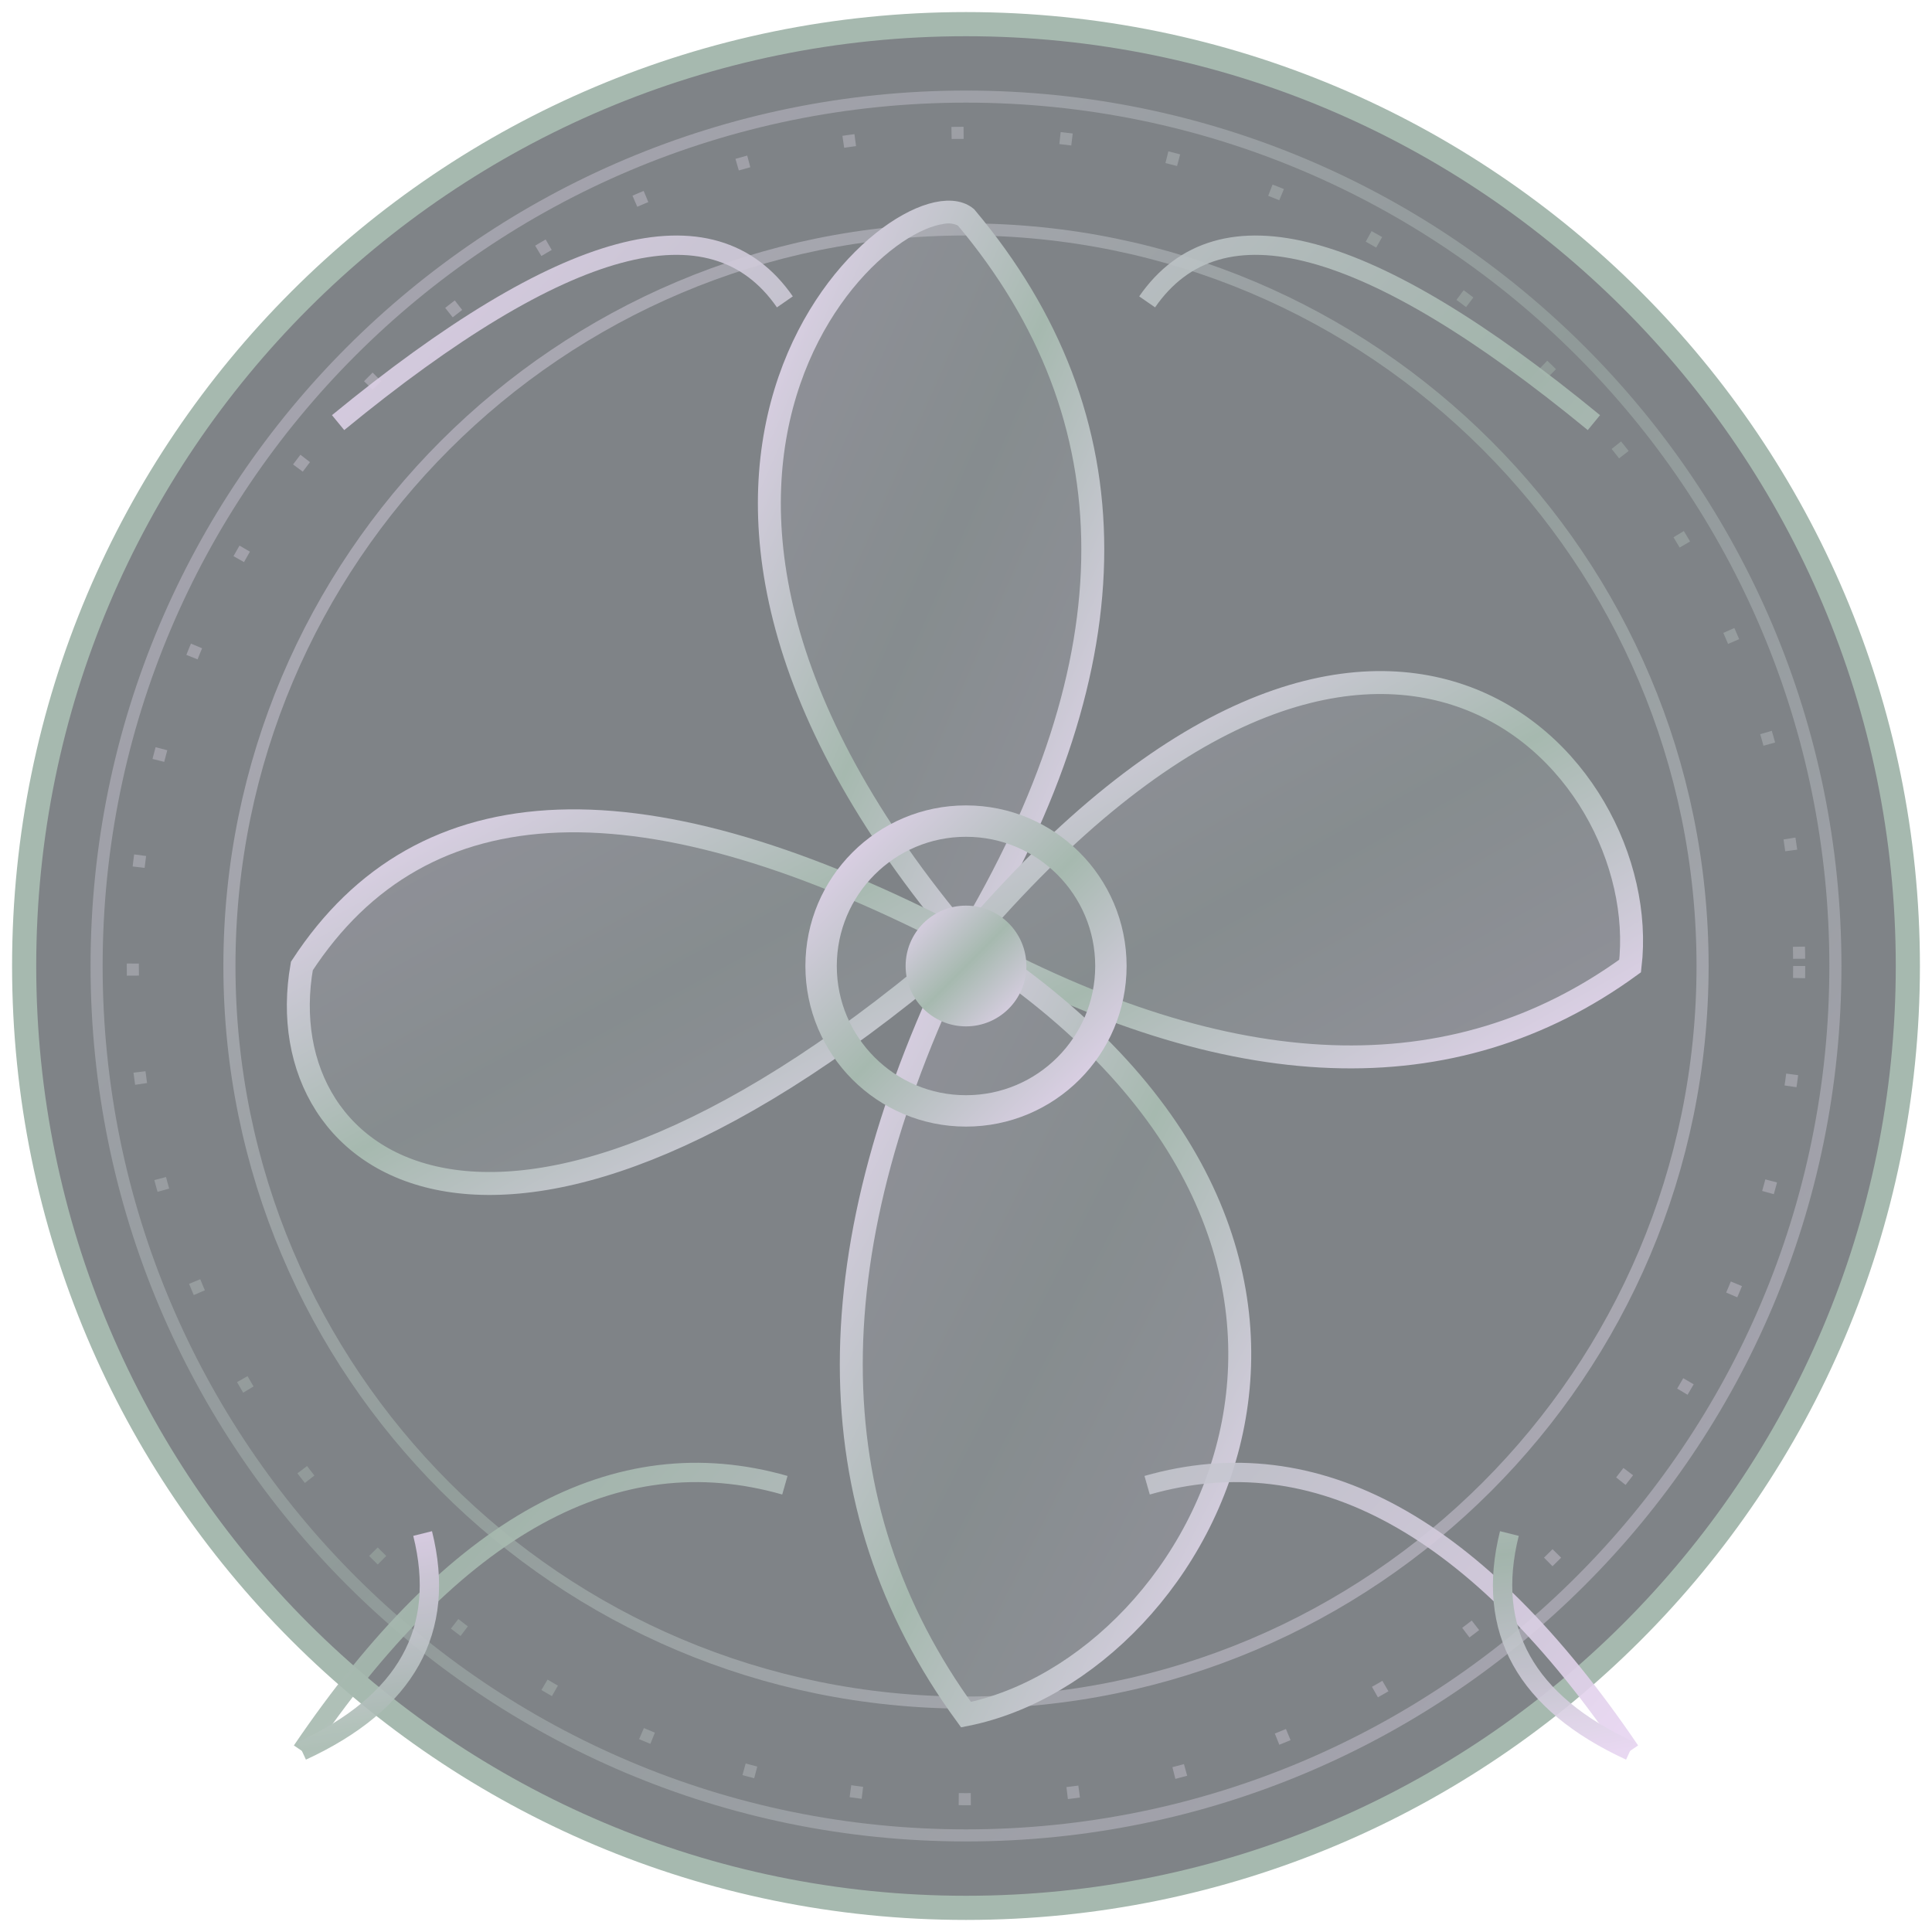
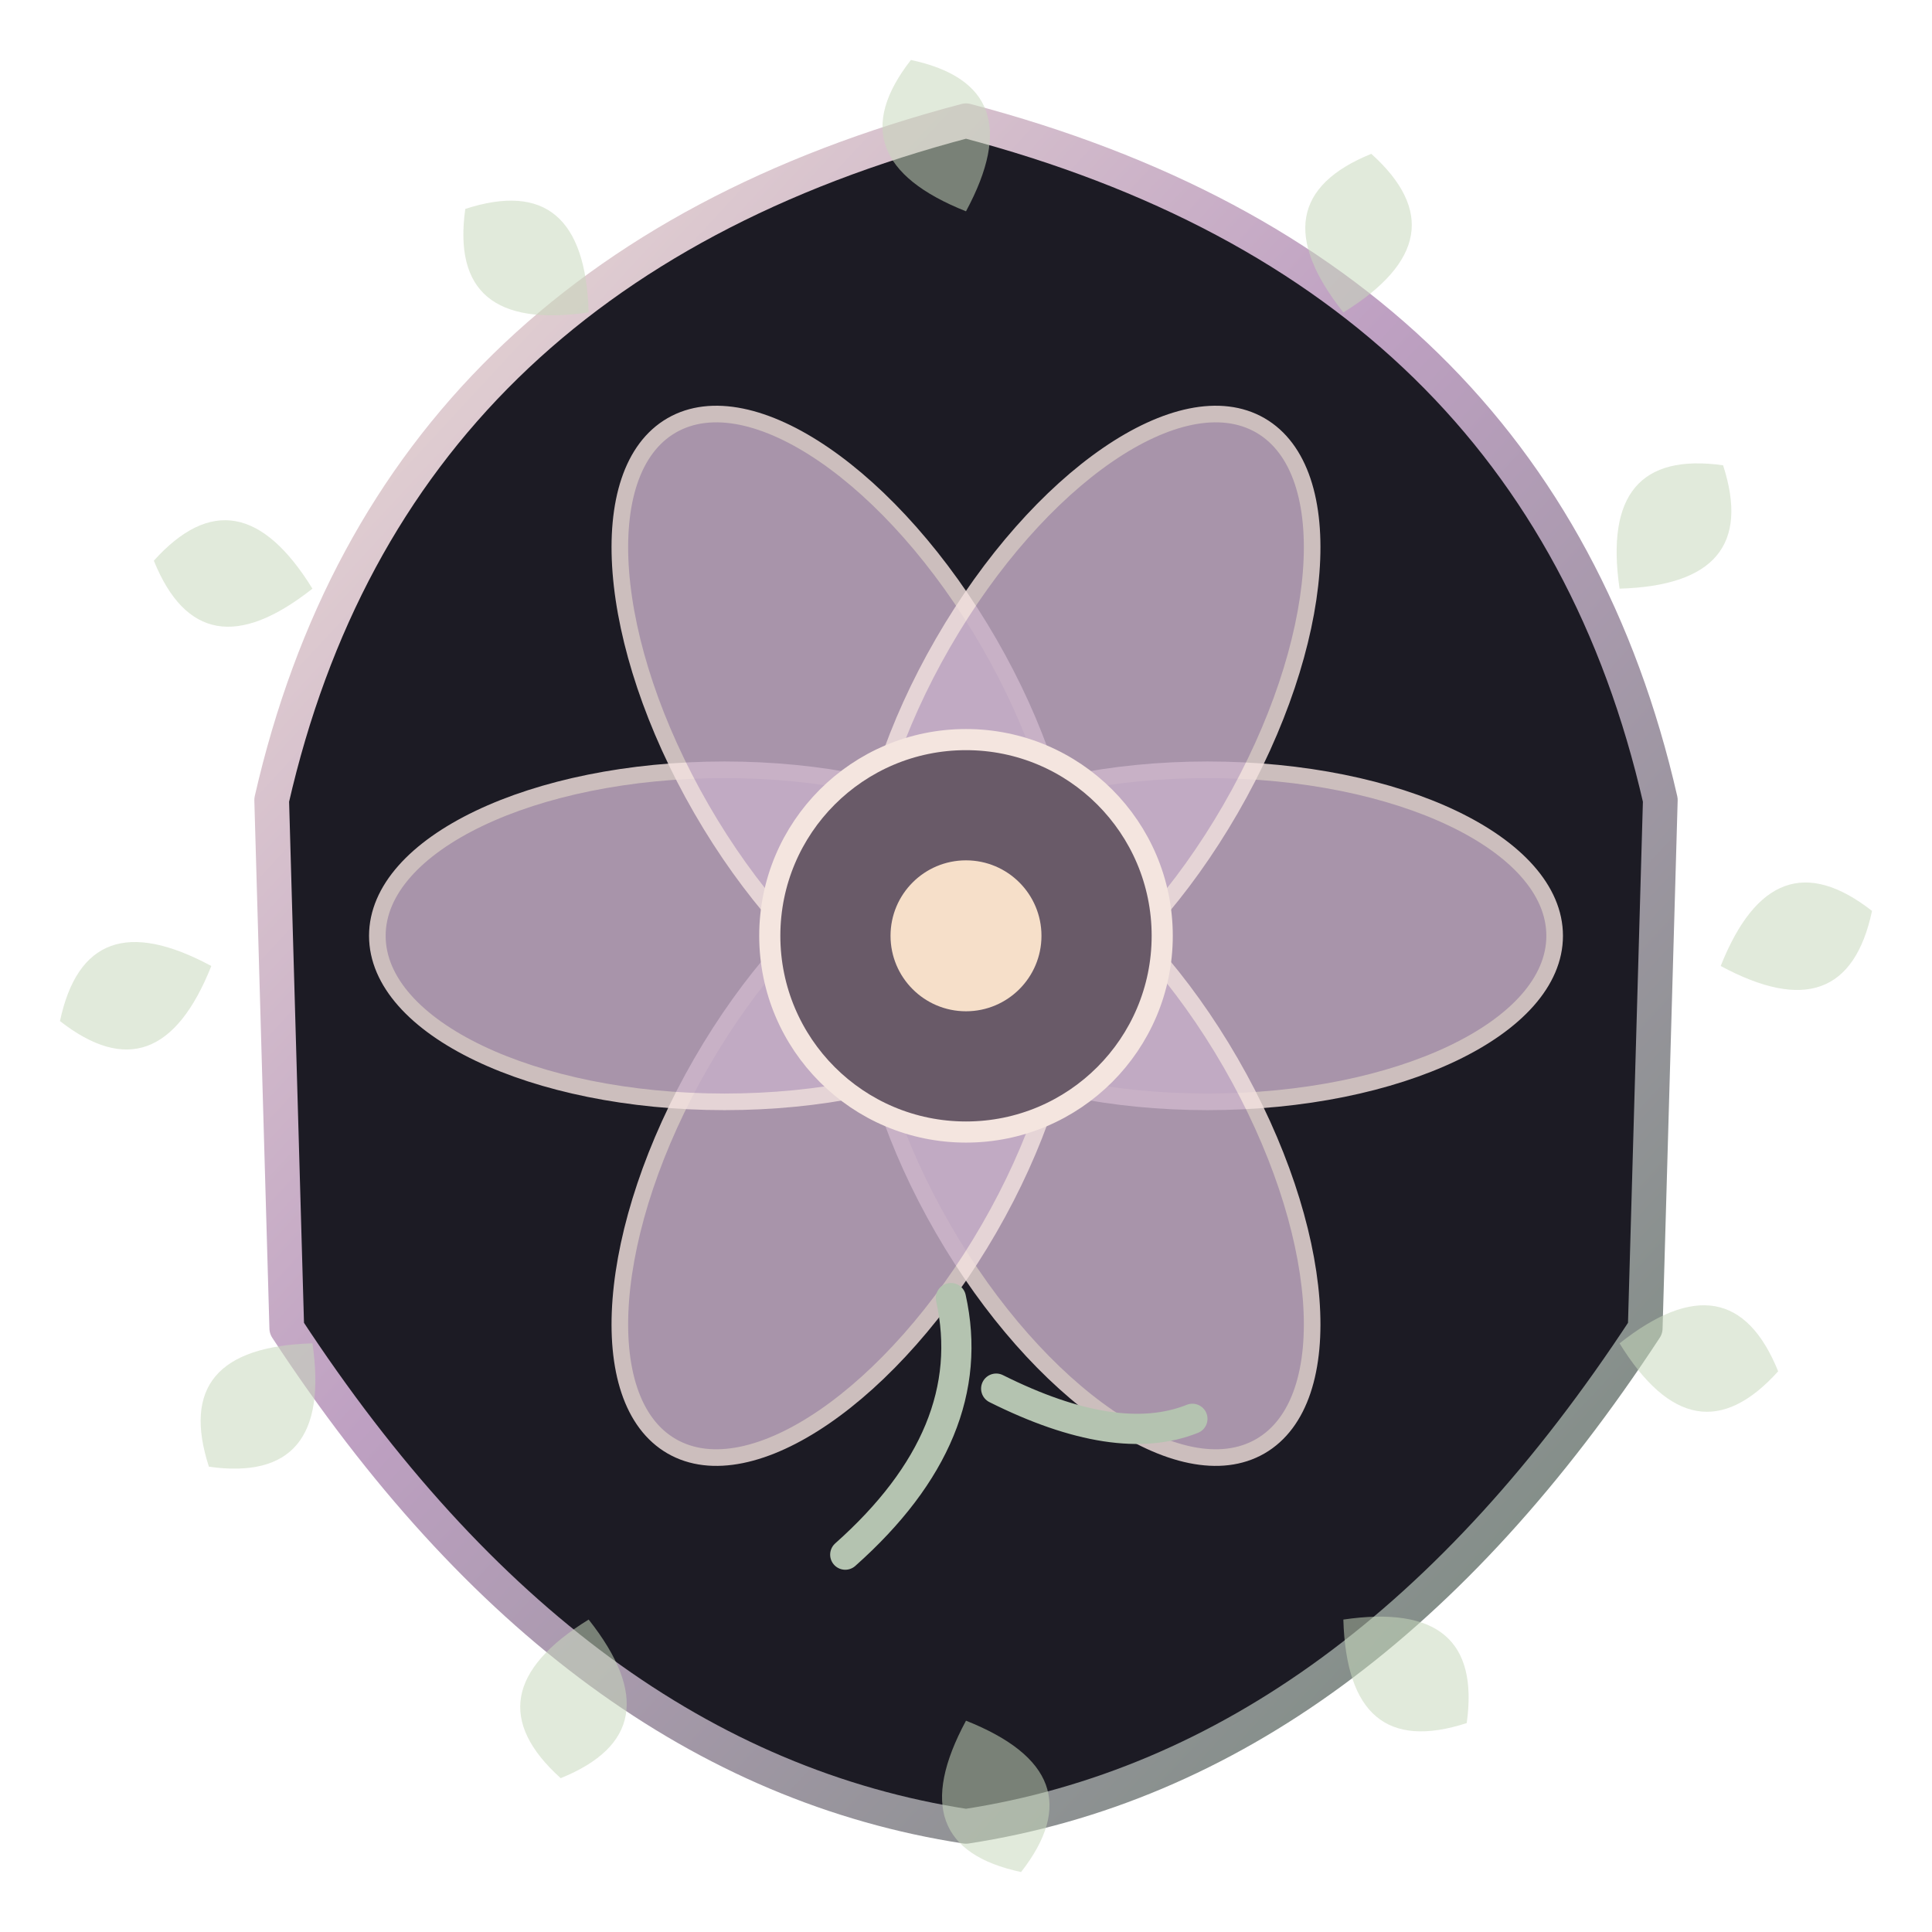
- <svg xmlns="http://www.w3.org/2000/svg" viewBox="0 0 160 160" fill="none" aria-hidden="true">
+ <svg xmlns="http://www.w3.org/2000/svg" viewBox="0 0 128 128" fill="none">
  <defs>
-     <linearGradient id="metal" x1="0" y1="0" x2="1" y2="1">
-       <stop stop-color="#e6d4f0" />
-       <stop offset=".50" stop-color="#a6b9af" />
-       <stop offset="1" stop-color="#e6d4f0" />
+     <linearGradient id="metal" x1="0" y1="0" x2=".9" y2="1">
+       <stop stop-color="#f0e3d8" />
+       <stop offset=".46" stop-color="#bea0c2" />
+       <stop offset="1" stop-color="#788b7d" />
    </linearGradient>
-     <radialGradient id="shine">
-       <stop stop-color="#a6b9af" stop-opacity=".36" />
-       <stop offset="1" stop-color="#a6b9af" stop-opacity="0" />
+     <linearGradient id="darkmetal" x1="0" y1="0" x2="1" y2="1">
+       <stop stop-color="#788b7d" />
+       <stop offset=".6" stop-color="#15151e" />
+       <stop offset="1" stop-color="#bea0c2" />
+     </linearGradient>
+     <radialGradient id="light">
+       <stop stop-color="#bea0c2" stop-opacity=".41" />
+       <stop offset=".53" stop-color="#788b7d" stop-opacity=".16" />
+       <stop offset="1" stop-color="#788b7d" stop-opacity="0" />
    </radialGradient>
-     <linearGradient id="fade" x1="0" x2="1">
-       <stop stop-color="white" stop-opacity="0" />
-       <stop offset=".33" stop-color="white" stop-opacity=".05" />
-       <stop offset=".62" stop-color="white" stop-opacity=".9" />
-       <stop offset="1" stop-color="white" />
+     <linearGradient id="fade">
+       <stop stop-color="#fff" stop-opacity="0" />
+       <stop offset=".39" stop-color="#fff" stop-opacity=".22" />
+       <stop offset=".62" stop-color="#fff" stop-opacity=".9" />
+       <stop offset="1" stop-color="#fff" />
    </linearGradient>
-     <mask id="f">
+     <mask id="leftFade">
      <rect width="860" height="300" fill="url(#fade)" />
    </mask>
+     <radialGradient id="orb">
+       <stop stop-color="#f0e3d8" stop-opacity=".95" />
+       <stop offset=".68" stop-color="#bea0c2" stop-opacity=".56" />
+       <stop offset="1" stop-color="#788b7d" stop-opacity=".13" />
+     </radialGradient>
  </defs>
-   <circle cx="80" cy="80" r="78" fill="#171d25" fill-opacity=".55" stroke="#a6b9af" stroke-width="2" />
-   <circle cx="80" cy="80" r="72" stroke="url(#metal)" opacity=".44" />
-   <circle cx="80" cy="80" r="69" stroke="url(#metal)" stroke-dasharray="1 8" opacity=".42" />
-   <g>
-     <circle cx="80" cy="80" r="61" stroke="url(#metal)" opacity=".5" />
-     <g fill="url(#metal)" fill-opacity=".18" stroke="url(#metal)" stroke-width="1.9">
-       <path d="M80 78C46 38 75 14 80 18Q101 43 80 78Z" />
-       <path d="M80 78C114 38 137 63 135 80Q113 96 80 78Z" />
-       <path d="M80 78C119 103 100 138 80 142Q61 116 80 78Z" />
-       <path d="M80 78C42 111 22 97 25 80Q40 57 80 78Z" />
-     </g>
-     <circle cx="80" cy="80" r="12" stroke="url(#metal)" stroke-width="2.6" />
-     <circle cx="80" cy="80" r="5" fill="url(#metal)" />
-     <g stroke="url(#metal)" fill="none" opacity=".9" stroke-width="1.6">
-       <path d="M25 145q19-28 40-22M135 145q-19-28-40-22M28 35q28-23 37-10M132 35q-28-23-37-10" />
-       <path d="M25 145q13-6 10-18M135 145q-13-6-10-18" />
-     </g>
-   </g>
+   <path d="M64 8Q102 18 110 53L109 88Q90 117 64 121Q38 117 19 88L18 53Q26 18 64 8Z" stroke="url(#metal)" stroke-width="2.3" opacity="1" fill="#1c1b24" stroke-linecap="round" stroke-linejoin="round" />
+   <path d="M0 0 Q 6.27 -7.04 10.67 0 Q 6.27 7.04 0 0 Z" fill="#c8d8bc" opacity="0.54" transform="translate(114.00 64.00) rotate(-20)" />
+   <path d="M0 0 Q 6.27 -7.04 10.67 0 Q 6.27 7.04 0 0 Z" fill="#c8d8bc" opacity="0.54" transform="translate(107.30 89.00) rotate(10)" />
+   <path d="M0 0 Q 6.27 -7.04 10.67 0 Q 6.27 7.04 0 0 Z" fill="#c8d8bc" opacity="0.54" transform="translate(89.00 107.30) rotate(40)" />
+   <path d="M0 0 Q 6.27 -7.04 10.67 0 Q 6.27 7.04 0 0 Z" fill="#c8d8bc" opacity="0.54" transform="translate(64.00 114.00) rotate(70)" />
+   <path d="M0 0 Q 6.27 -7.04 10.67 0 Q 6.27 7.04 0 0 Z" fill="#c8d8bc" opacity="0.54" transform="translate(39.00 107.30) rotate(100)" />
+   <path d="M0 0 Q 6.27 -7.04 10.67 0 Q 6.27 7.04 0 0 Z" fill="#c8d8bc" opacity="0.54" transform="translate(20.70 89.00) rotate(130)" />
+   <path d="M0 0 Q 6.27 -7.04 10.67 0 Q 6.27 7.04 0 0 Z" fill="#c8d8bc" opacity="0.54" transform="translate(14.00 64.00) rotate(160)" />
+   <path d="M0 0 Q 6.27 -7.04 10.67 0 Q 6.27 7.04 0 0 Z" fill="#c8d8bc" opacity="0.54" transform="translate(20.70 39.00) rotate(190)" />
+   <path d="M0 0 Q 6.27 -7.04 10.67 0 Q 6.27 7.04 0 0 Z" fill="#c8d8bc" opacity="0.54" transform="translate(39.00 20.70) rotate(220)" />
+   <path d="M0 0 Q 6.27 -7.04 10.67 0 Q 6.27 7.04 0 0 Z" fill="#c8d8bc" opacity="0.54" transform="translate(64.00 14.00) rotate(250)" />
+   <path d="M0 0 Q 6.27 -7.04 10.67 0 Q 6.27 7.04 0 0 Z" fill="#c8d8bc" opacity="0.54" transform="translate(89.00 20.70) rotate(280)" />
+   <path d="M0 0 Q 6.27 -7.04 10.67 0 Q 6.27 7.04 0 0 Z" fill="#c8d8bc" opacity="0.54" transform="translate(107.30 39.00) rotate(310)" />
+   <ellipse cx="80.0" cy="62.0" rx="11" ry="23" transform="rotate(90 80.0 62.0)" fill="#c7afc8" stroke="#f3e2df" stroke-width="1.1" opacity=".82" />
+   <ellipse cx="72.0" cy="75.9" rx="11" ry="23" transform="rotate(150 72.0 75.9)" fill="#c7afc8" stroke="#f3e2df" stroke-width="1.1" opacity=".82" />
+   <ellipse cx="56.0" cy="75.9" rx="11" ry="23" transform="rotate(210 56.0 75.9)" fill="#c7afc8" stroke="#f3e2df" stroke-width="1.1" opacity=".82" />
+   <ellipse cx="48.0" cy="62.0" rx="11" ry="23" transform="rotate(270 48.0 62.0)" fill="#c7afc8" stroke="#f3e2df" stroke-width="1.1" opacity=".82" />
+   <ellipse cx="56.0" cy="48.1" rx="11" ry="23" transform="rotate(330 56.0 48.1)" fill="#c7afc8" stroke="#f3e2df" stroke-width="1.1" opacity=".82" />
+   <ellipse cx="72.0" cy="48.1" rx="11" ry="23" transform="rotate(390 72.0 48.1)" fill="#c7afc8" stroke="#f3e2df" stroke-width="1.1" opacity=".82" />
+   <circle cx="64" cy="62" r="13" fill="#695a68" stroke="#f4e5df" stroke-width="1.4" opacity="1" />
+   <circle cx="64" cy="62" r="5" fill="#f6dfc9" stroke="none" stroke-width="1" opacity="1" />
+   <path d="M63 86Q65 95 56 103M66 92Q74 96 79 94" stroke="#b4c3b0" stroke-width="2" opacity="1" fill="none" stroke-linecap="round" stroke-linejoin="round" />
</svg>
